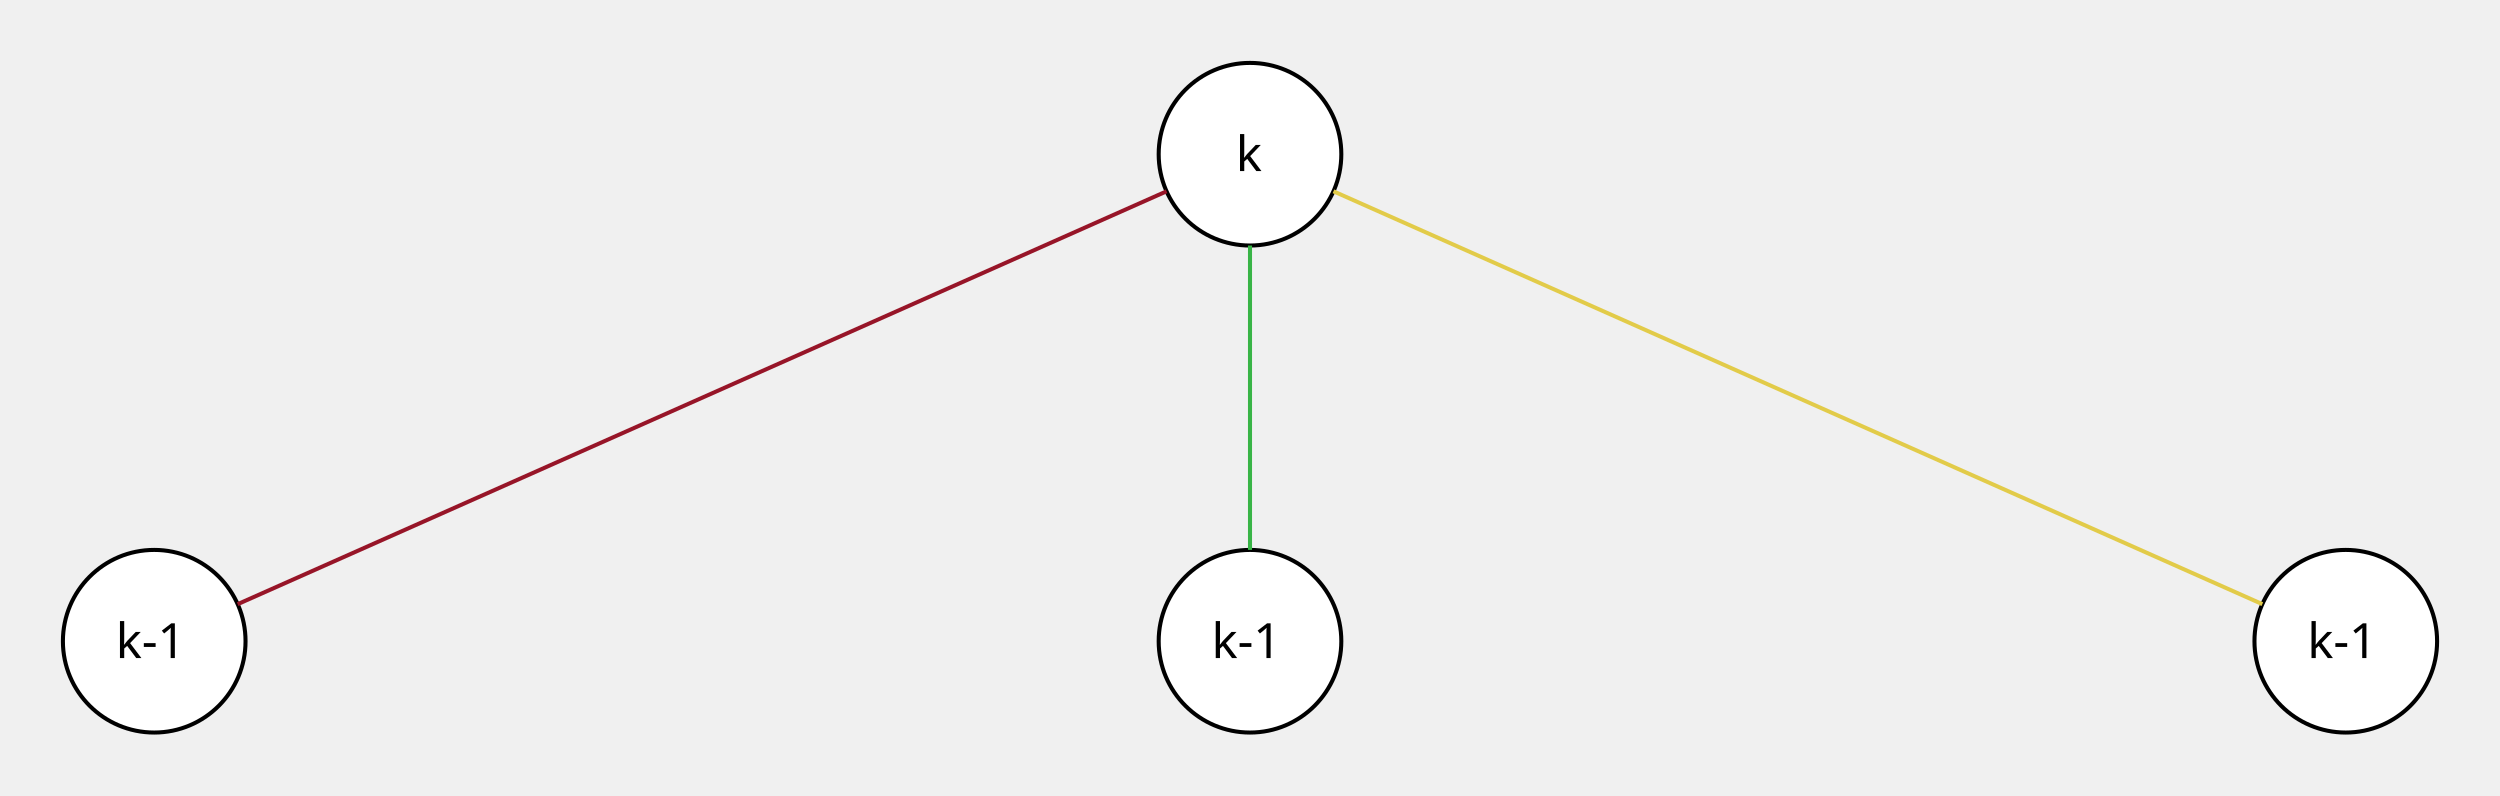
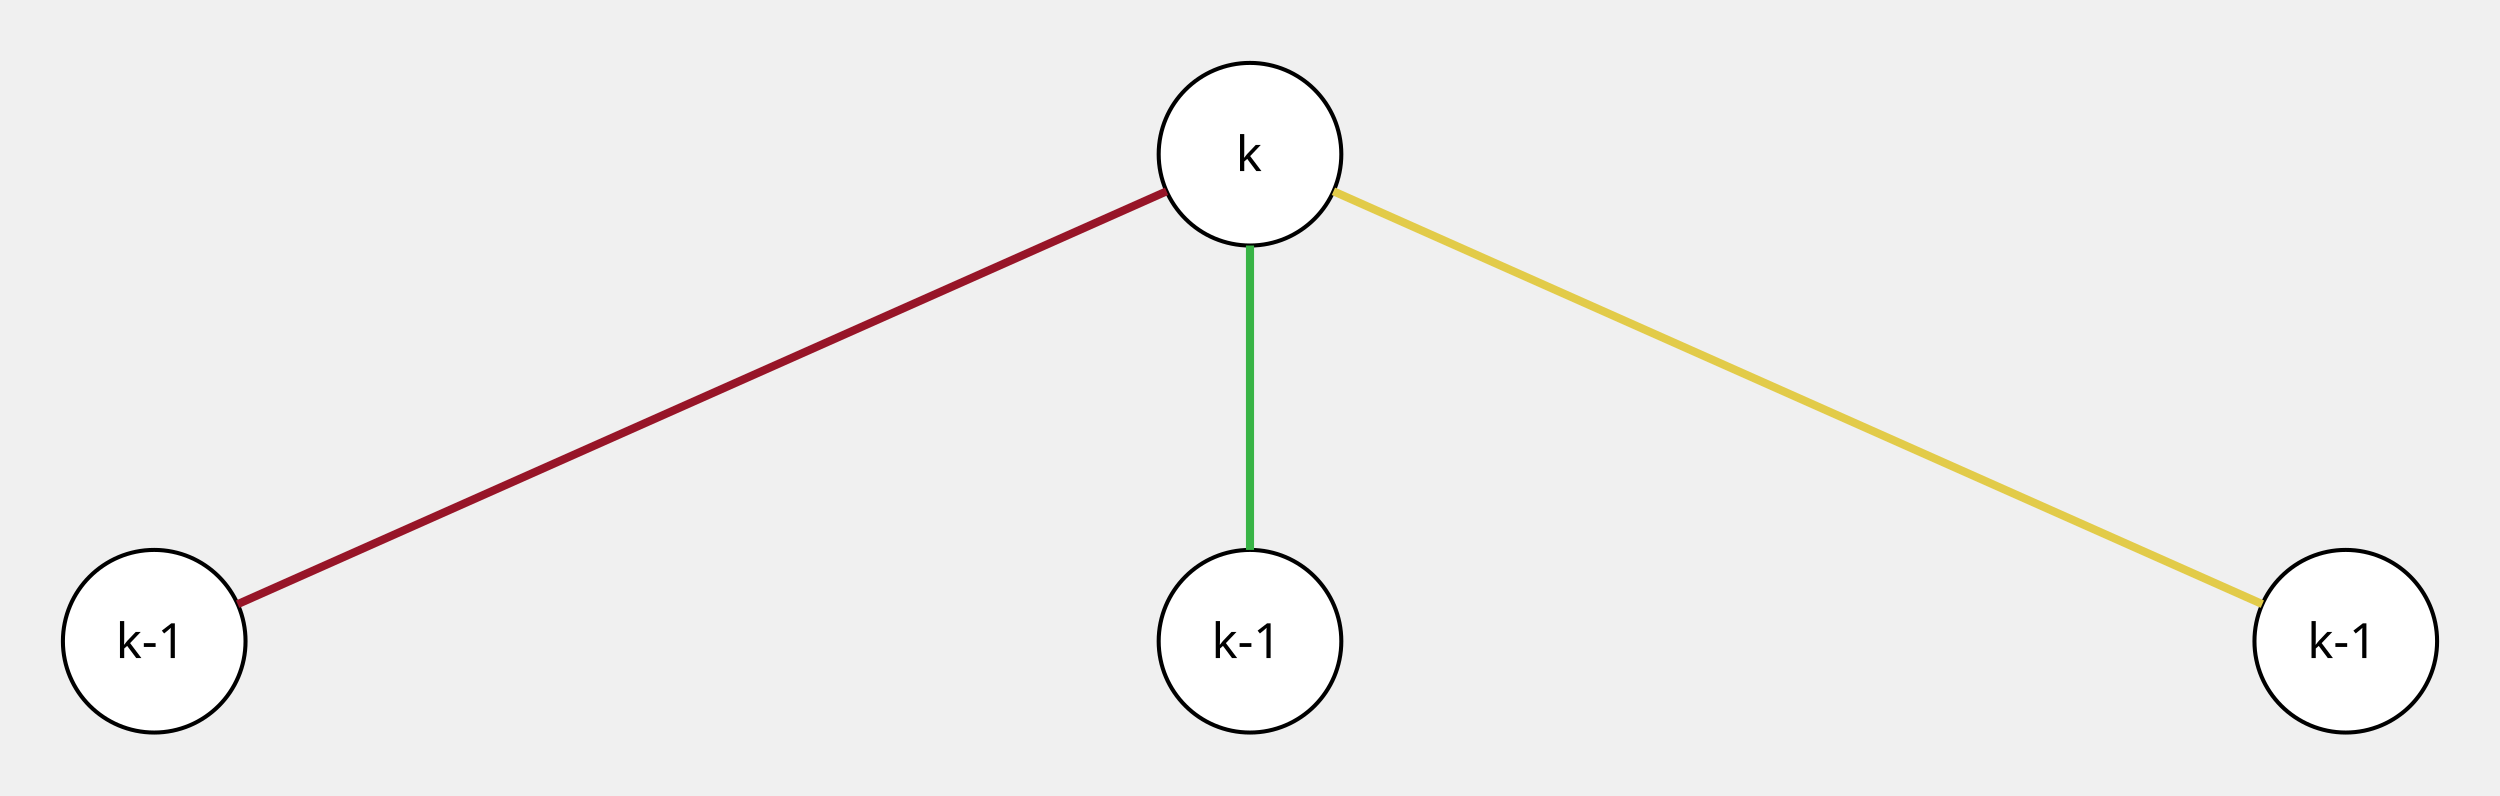
<svg xmlns="http://www.w3.org/2000/svg" fill-opacity="1" color-rendering="auto" color-interpolation="auto" text-rendering="auto" stroke="black" stroke-linecap="square" width="616" stroke-miterlimit="10" shape-rendering="auto" stroke-opacity="1" fill="black" stroke-dasharray="none" font-weight="normal" stroke-width="1" height="196" font-family="'Dialog'" font-style="normal" stroke-linejoin="miter" font-size="12px" stroke-dashoffset="0" image-rendering="auto">
  <defs id="genericDefs" />
  <g>
    <defs id="defs1">
      <clipPath clipPathUnits="userSpaceOnUse" id="clipPath1">
        <path d="M0 0 L616 0 L616 196 L0 196 L0 0 Z" />
      </clipPath>
      <clipPath clipPathUnits="userSpaceOnUse" id="clipPath2">
        <path d="M172 112 L788 112 L788 308 L172 308 L172 112 Z" />
      </clipPath>
    </defs>
    <g fill="white" text-rendering="geometricPrecision" shape-rendering="geometricPrecision" transform="matrix(1,0,0,1,-172,-112)" stroke="white">
      <circle r="22.5" clip-path="url(#clipPath2)" cx="480" cy="150" stroke="none" />
    </g>
    <g text-rendering="geometricPrecision" stroke-miterlimit="1.45" shape-rendering="geometricPrecision" transform="matrix(1,0,0,1,-172,-112)" stroke-linecap="butt">
      <circle fill="none" r="22.5" clip-path="url(#clipPath2)" cx="480" cy="150" />
      <text x="476.525" xml:space="preserve" y="154.154" clip-path="url(#clipPath2)" font-family="sans-serif" stroke="none">k</text>
    </g>
    <g fill="white" text-rendering="geometricPrecision" shape-rendering="geometricPrecision" transform="matrix(1,0,0,1,-172,-112)" stroke="white">
      <circle r="22.5" clip-path="url(#clipPath2)" cx="480" cy="270" stroke="none" />
    </g>
    <g text-rendering="geometricPrecision" stroke-miterlimit="1.45" shape-rendering="geometricPrecision" transform="matrix(1,0,0,1,-172,-112)" stroke-linecap="butt">
      <circle fill="none" r="22.5" clip-path="url(#clipPath2)" cx="480" cy="270" />
      <text x="470.543" xml:space="preserve" y="274.154" clip-path="url(#clipPath2)" font-family="sans-serif" stroke="none">k-1</text>
    </g>
    <g fill="white" text-rendering="geometricPrecision" shape-rendering="geometricPrecision" transform="matrix(1,0,0,1,-172,-112)" stroke="white">
      <circle r="22.5" clip-path="url(#clipPath2)" cx="210" cy="270" stroke="none" />
    </g>
    <g text-rendering="geometricPrecision" stroke-miterlimit="1.45" shape-rendering="geometricPrecision" transform="matrix(1,0,0,1,-172,-112)" stroke-linecap="butt">
      <circle fill="none" r="22.5" clip-path="url(#clipPath2)" cx="210" cy="270" />
      <text x="200.543" xml:space="preserve" y="274.154" clip-path="url(#clipPath2)" font-family="sans-serif" stroke="none">k-1</text>
    </g>
    <g fill="white" text-rendering="geometricPrecision" shape-rendering="geometricPrecision" transform="matrix(1,0,0,1,-172,-112)" stroke="white">
      <circle r="22.5" clip-path="url(#clipPath2)" cx="750" cy="270" stroke="none" />
    </g>
    <g text-rendering="geometricPrecision" stroke-miterlimit="1.45" shape-rendering="geometricPrecision" transform="matrix(1,0,0,1,-172,-112)" stroke-linecap="butt">
      <circle fill="none" r="22.5" clip-path="url(#clipPath2)" cx="750" cy="270" />
      <text x="740.543" xml:space="preserve" y="274.154" clip-path="url(#clipPath2)" font-family="sans-serif" stroke="none">k-1</text>
-       <path fill="none" d="M480 172.5 L480 247.5" clip-path="url(#clipPath2)" stroke="rgb(56,180,70)" />
-       <path fill="none" d="M459.439 159.138 L230.561 260.862" clip-path="url(#clipPath2)" stroke="rgb(151,21,40)" />
-       <path fill="none" d="M500.561 159.138 L729.439 260.862" clip-path="url(#clipPath2)" stroke="rgb(226,203,73)" />
+       <path fill="none" d="M480 172.5 L480 247.5" stroke-width="2" clip-path="url(#clipPath2)" stroke="rgb(56,180,70)" />
+       <path fill="none" d="M459.439 159.138 L230.561 260.862" stroke-width="2" clip-path="url(#clipPath2)" stroke="rgb(151,21,40)" />
+       <path fill="none" d="M500.561 159.138 L729.439 260.862" stroke-width="2" clip-path="url(#clipPath2)" stroke="rgb(226,203,73)" />
    </g>
  </g>
</svg>
